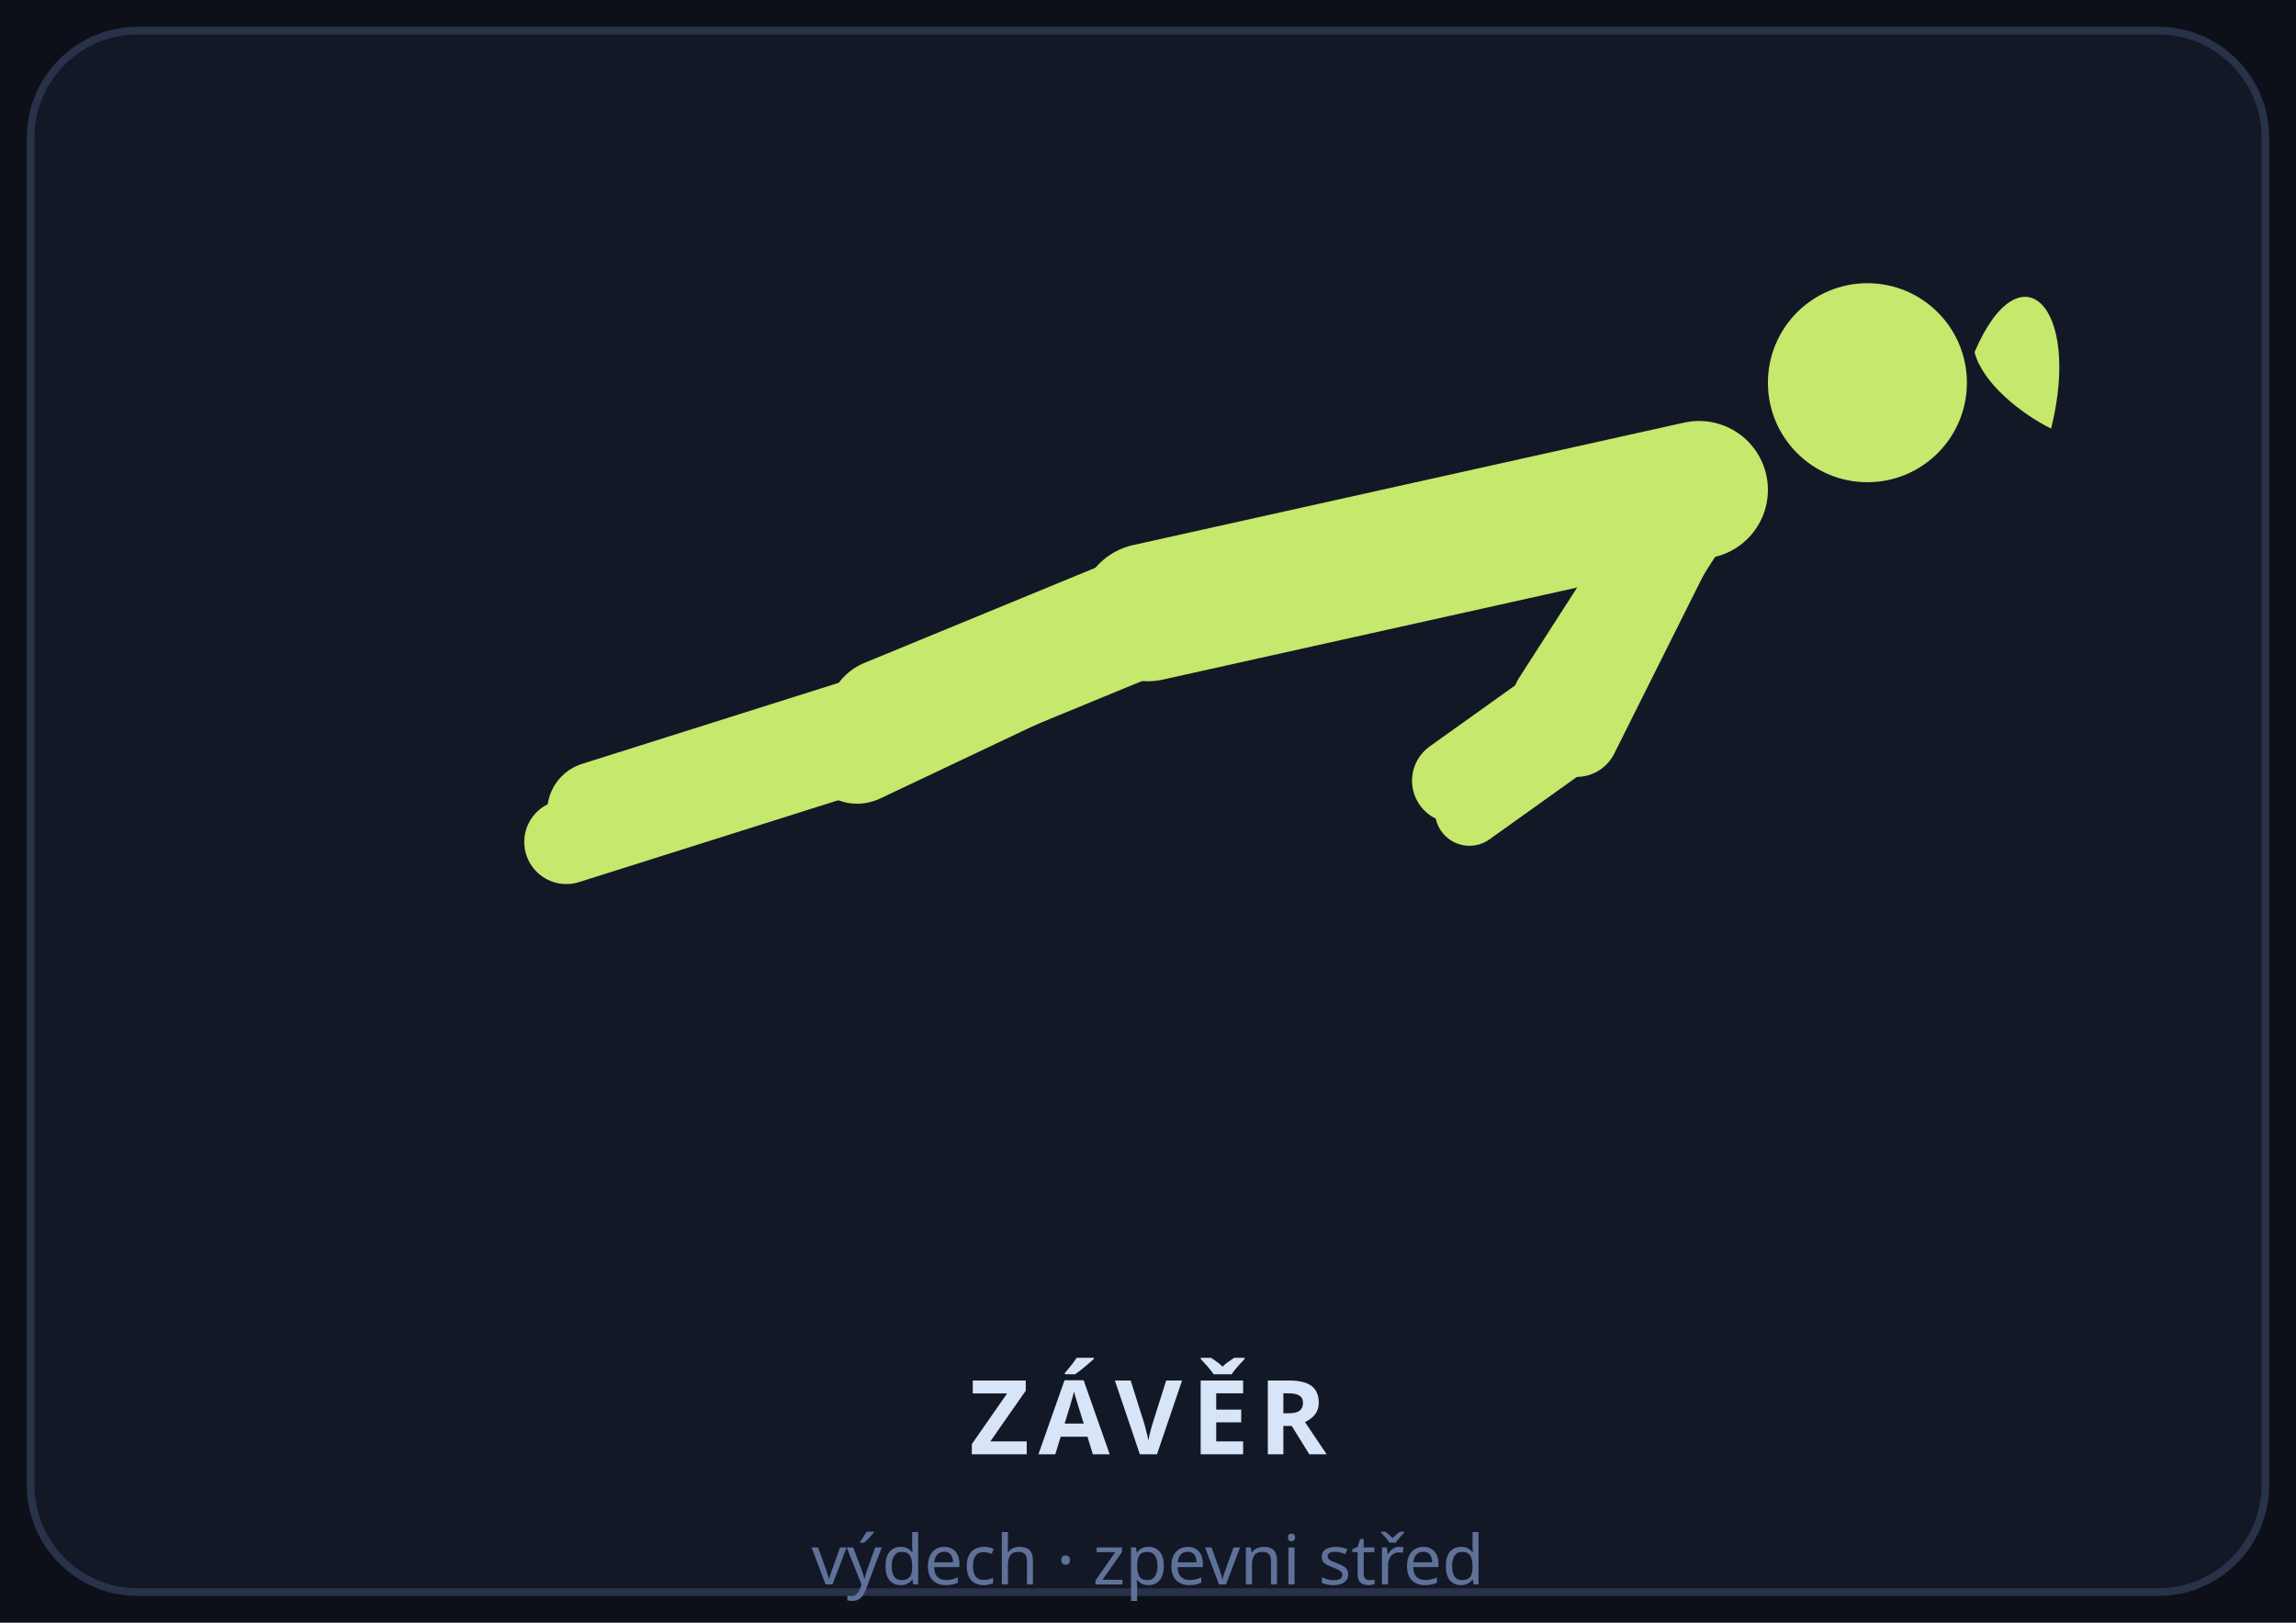
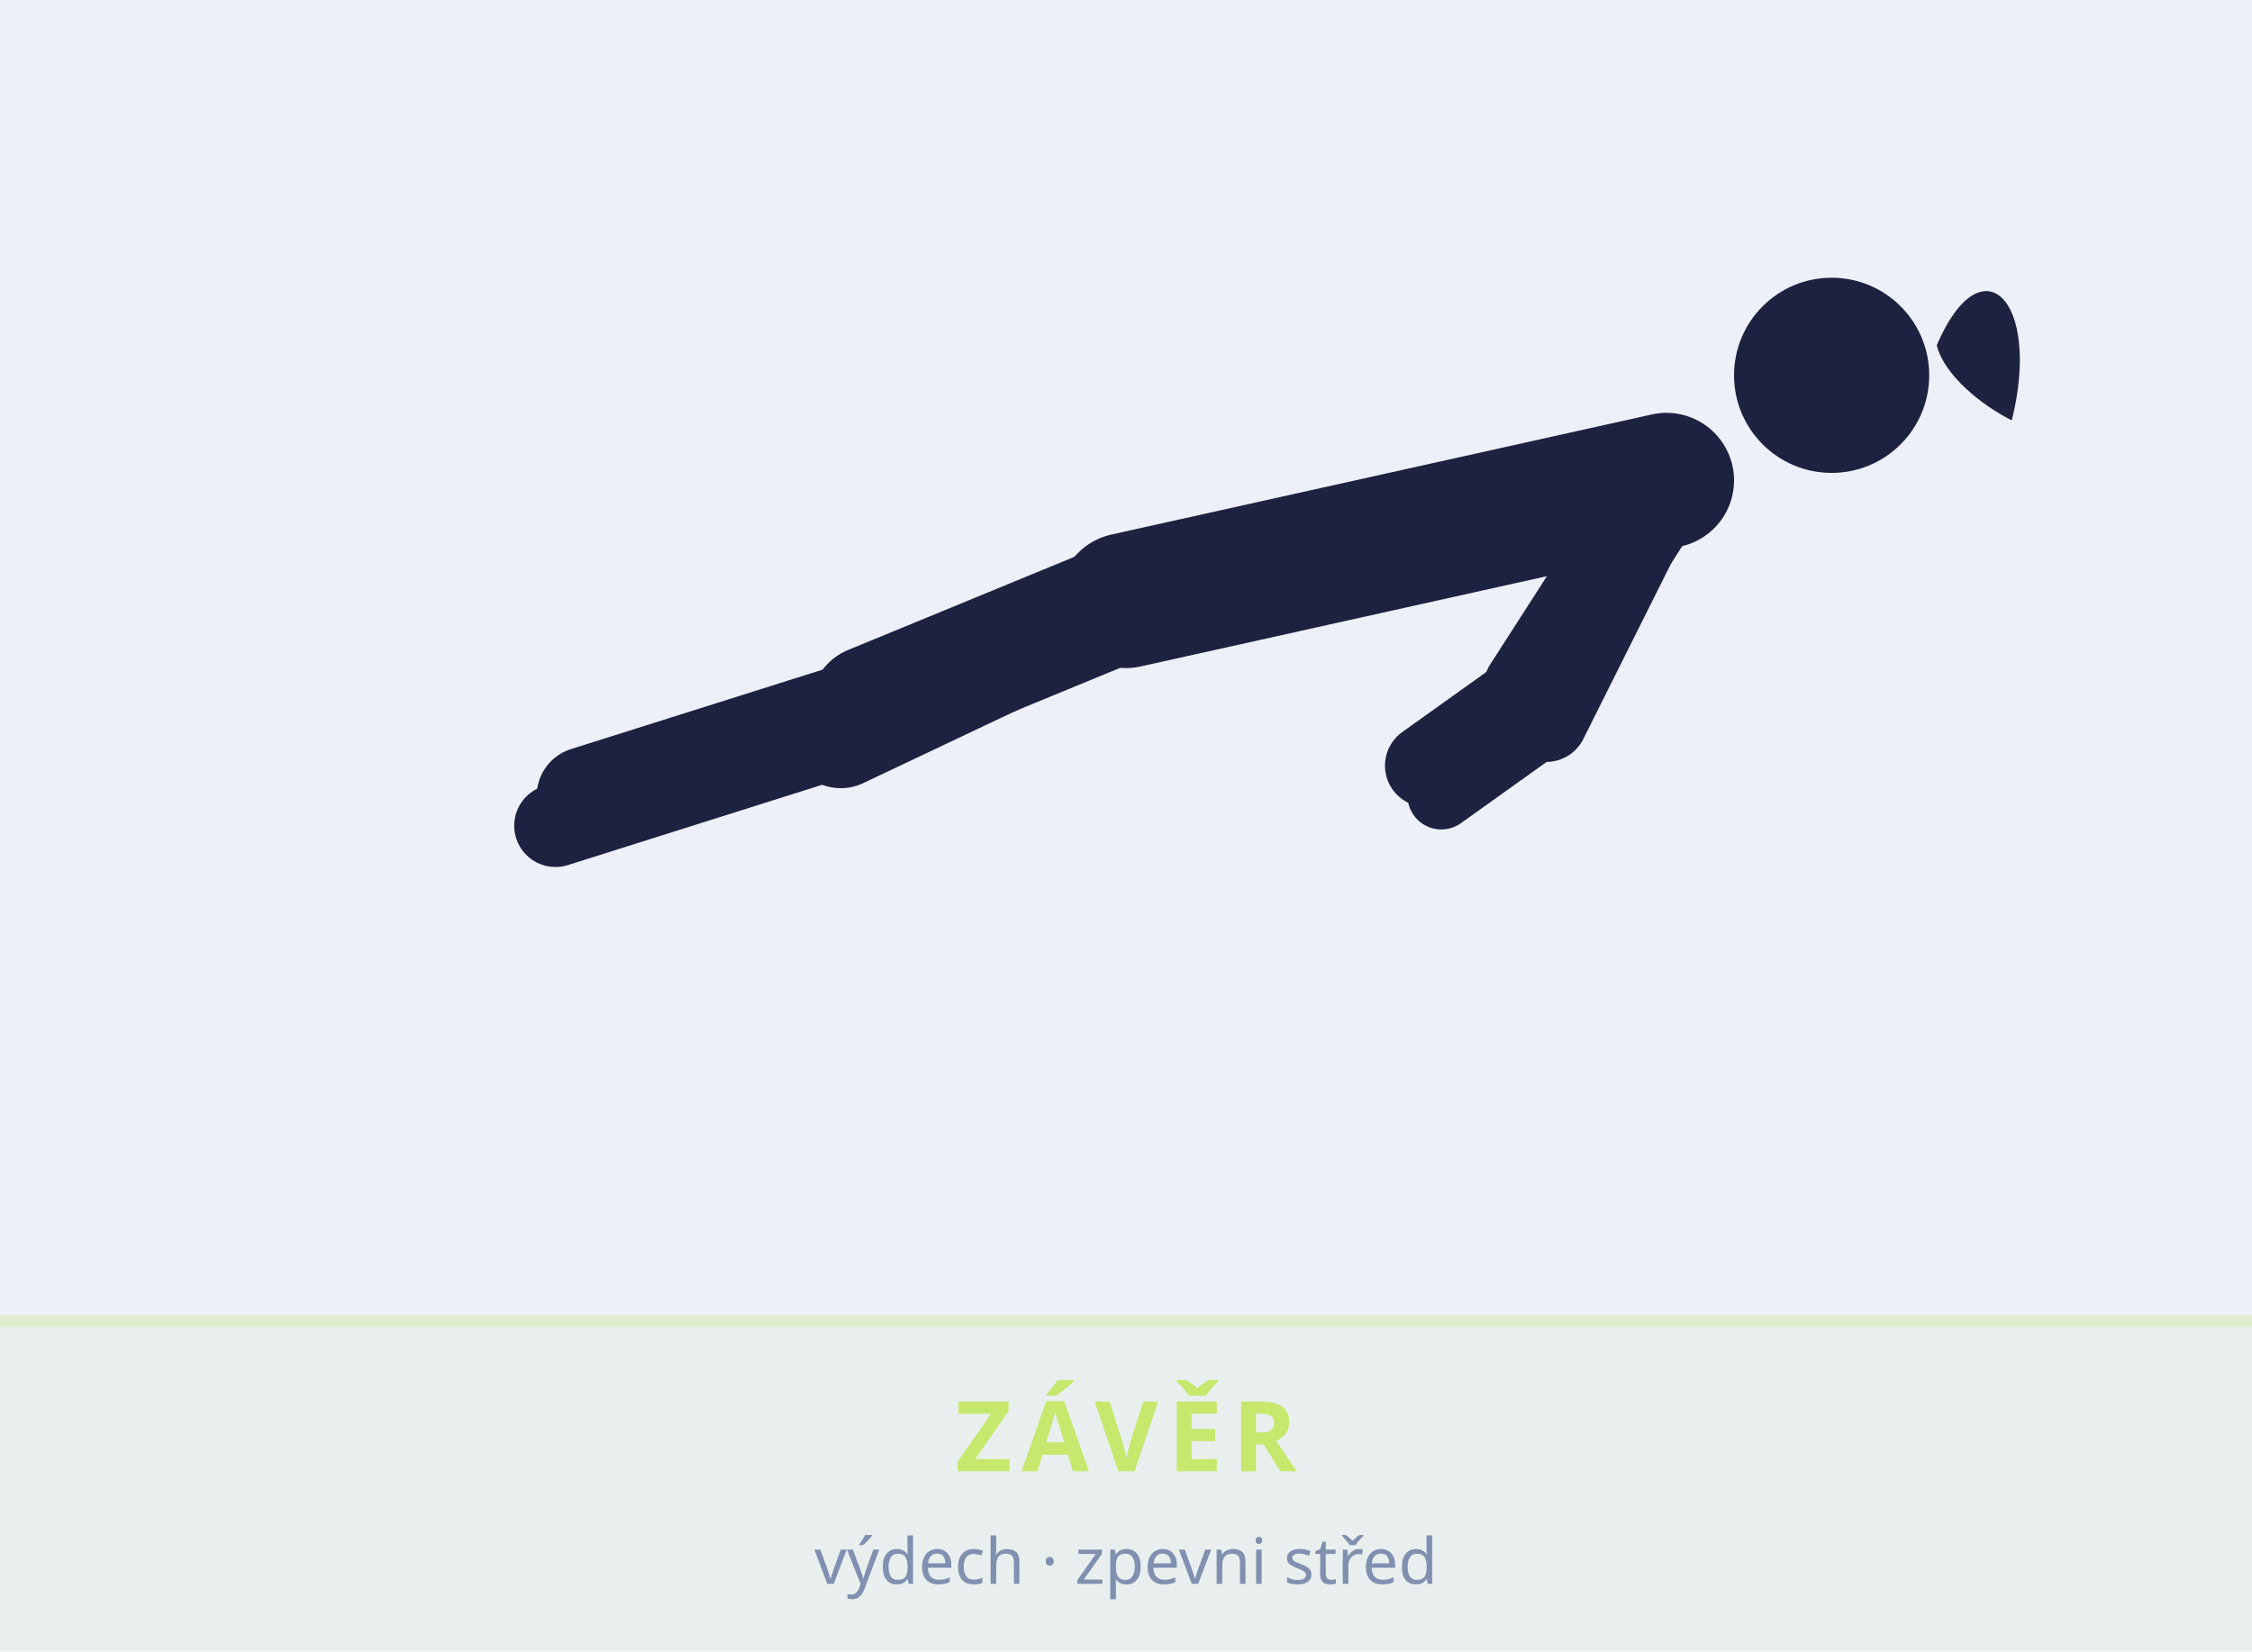
- <svg xmlns="http://www.w3.org/2000/svg" viewBox="0 0 300 212" fill="none" aria-hidden="true">
-   <rect width="300" height="212" fill="#0d1019" />
-   <rect x="4" y="4" width="292" height="204" rx="14" fill="#131826" stroke="#283249" stroke-width="1" />
-   <line x1="222" y1="64" x2="206" y2="96" stroke="#c5e86d" stroke-width="11" stroke-linecap="round" stroke-linejoin="round" />
-   <line x1="206" y1="96" x2="192" y2="106" stroke="#c5e86d" stroke-width="9" stroke-linecap="round" stroke-linejoin="round" />
-   <line x1="150" y1="80" x2="112" y2="98" stroke="#c5e86d" stroke-width="14" stroke-linecap="round" stroke-linejoin="round" />
-   <line x1="112" y1="98" x2="74" y2="110" stroke="#c5e86d" stroke-width="11" stroke-linecap="round" stroke-linejoin="round" />
-   <line x1="222" y1="64" x2="150" y2="80" stroke="#c5e86d" stroke-width="18" stroke-linecap="round" stroke-linejoin="round" />
-   <line x1="150" y1="80" x2="116" y2="94" stroke="#c5e86d" stroke-width="16" stroke-linecap="round" stroke-linejoin="round" />
-   <line x1="116" y1="94" x2="78" y2="106" stroke="#c5e86d" stroke-width="13" stroke-linecap="round" stroke-linejoin="round" />
-   <line x1="222" y1="64" x2="204" y2="92" stroke="#c5e86d" stroke-width="13" stroke-linecap="round" stroke-linejoin="round" />
-   <line x1="204" y1="92" x2="190" y2="102" stroke="#c5e86d" stroke-width="11" stroke-linecap="round" stroke-linejoin="round" />
-   <path d="M258 46 C264 32 272 40 268 56 C264 54 259 50 258 46Z" fill="#c5e86d" />
-   <circle cx="244" cy="50" r="13" fill="#c5e86d" />
-   <text x="150" y="190" text-anchor="middle" fill="#d8e4f8" font-family="'Segoe UI',system-ui,sans-serif" font-size="13.5" font-weight="700" letter-spacing="0.09em">ZÁVĚR</text>
-   <text x="150" y="207" text-anchor="middle" fill="#5e7299" font-family="'Segoe UI',system-ui,sans-serif" font-size="9" font-weight="400">výdech · zpevni střed</text>
+ <svg xmlns="http://www.w3.org/2000/svg" viewBox="0 0 300 220" fill="none" aria-hidden="true">
+   <rect width="300" height="220" fill="#edf0f8" />
+   <rect x="0" y="176" width="300" height="44" fill="#c5e86d" opacity="0.08" />
+   <line x1="0" y1="176" x2="300" y2="176" stroke="#c5e86d" stroke-width="1.5" opacity="0.3" />
+   <line x1="222" y1="64" x2="206" y2="96" stroke="#1c2240" stroke-width="11" stroke-linecap="round" stroke-linejoin="round" />
+   <line x1="206" y1="96" x2="192" y2="106" stroke="#1c2240" stroke-width="9" stroke-linecap="round" stroke-linejoin="round" />
+   <line x1="150" y1="80" x2="112" y2="98" stroke="#1c2240" stroke-width="14" stroke-linecap="round" stroke-linejoin="round" />
+   <line x1="112" y1="98" x2="74" y2="110" stroke="#1c2240" stroke-width="11" stroke-linecap="round" stroke-linejoin="round" />
+   <line x1="222" y1="64" x2="150" y2="80" stroke="#1c2240" stroke-width="18" stroke-linecap="round" stroke-linejoin="round" />
+   <line x1="150" y1="80" x2="116" y2="94" stroke="#1c2240" stroke-width="16" stroke-linecap="round" stroke-linejoin="round" />
+   <line x1="116" y1="94" x2="78" y2="106" stroke="#1c2240" stroke-width="13" stroke-linecap="round" stroke-linejoin="round" />
+   <line x1="222" y1="64" x2="204" y2="92" stroke="#1c2240" stroke-width="13" stroke-linecap="round" stroke-linejoin="round" />
+   <line x1="204" y1="92" x2="190" y2="102" stroke="#1c2240" stroke-width="11" stroke-linecap="round" stroke-linejoin="round" />
+   <path d="M258 46 C264 32 272 40 268 56 C264 54 259 50 258 46Z" fill="#1c2240" />
+   <circle cx="244" cy="50" r="13" fill="#1c2240" />
+   <text x="150" y="196" text-anchor="middle" fill="#c5e86d" font-family="'Segoe UI',system-ui,sans-serif" font-size="13" font-weight="700" letter-spacing="0.1em">ZÁVĚR</text>
+   <text x="150" y="211" text-anchor="middle" fill="#8090b0" font-family="'Segoe UI',system-ui,sans-serif" font-size="8.5" font-weight="400">výdech · zpevni střed</text>
</svg>
